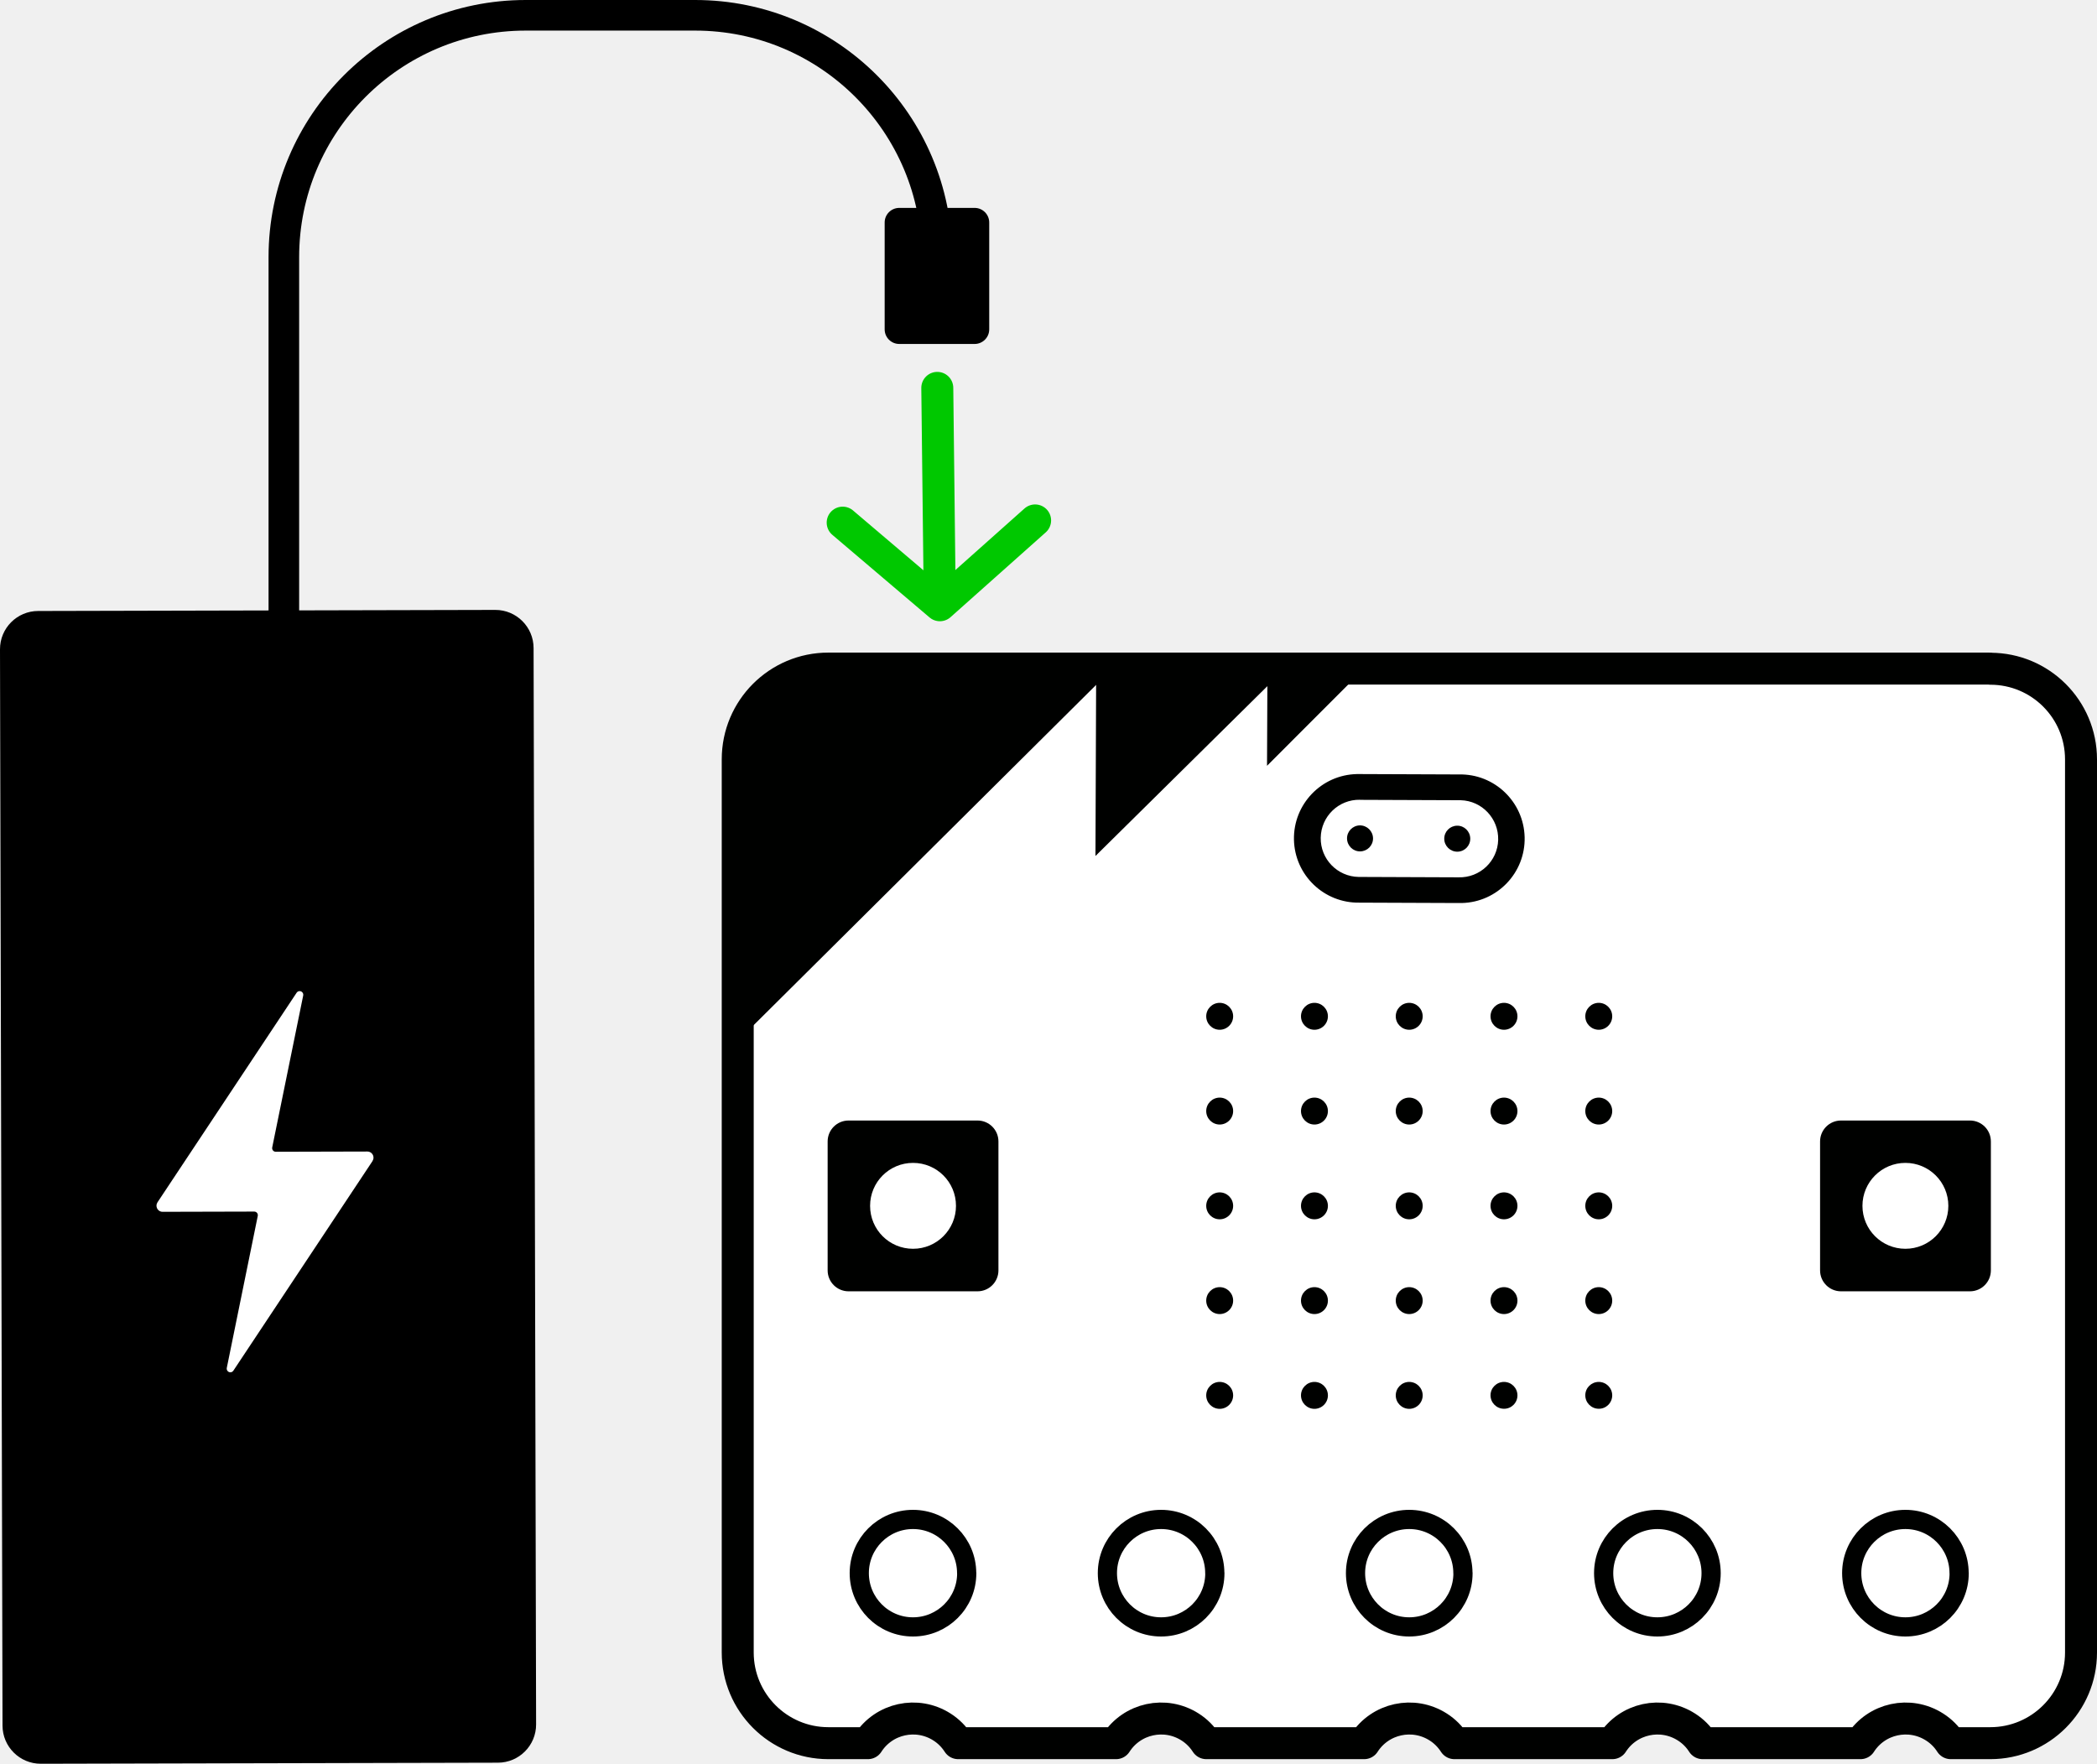
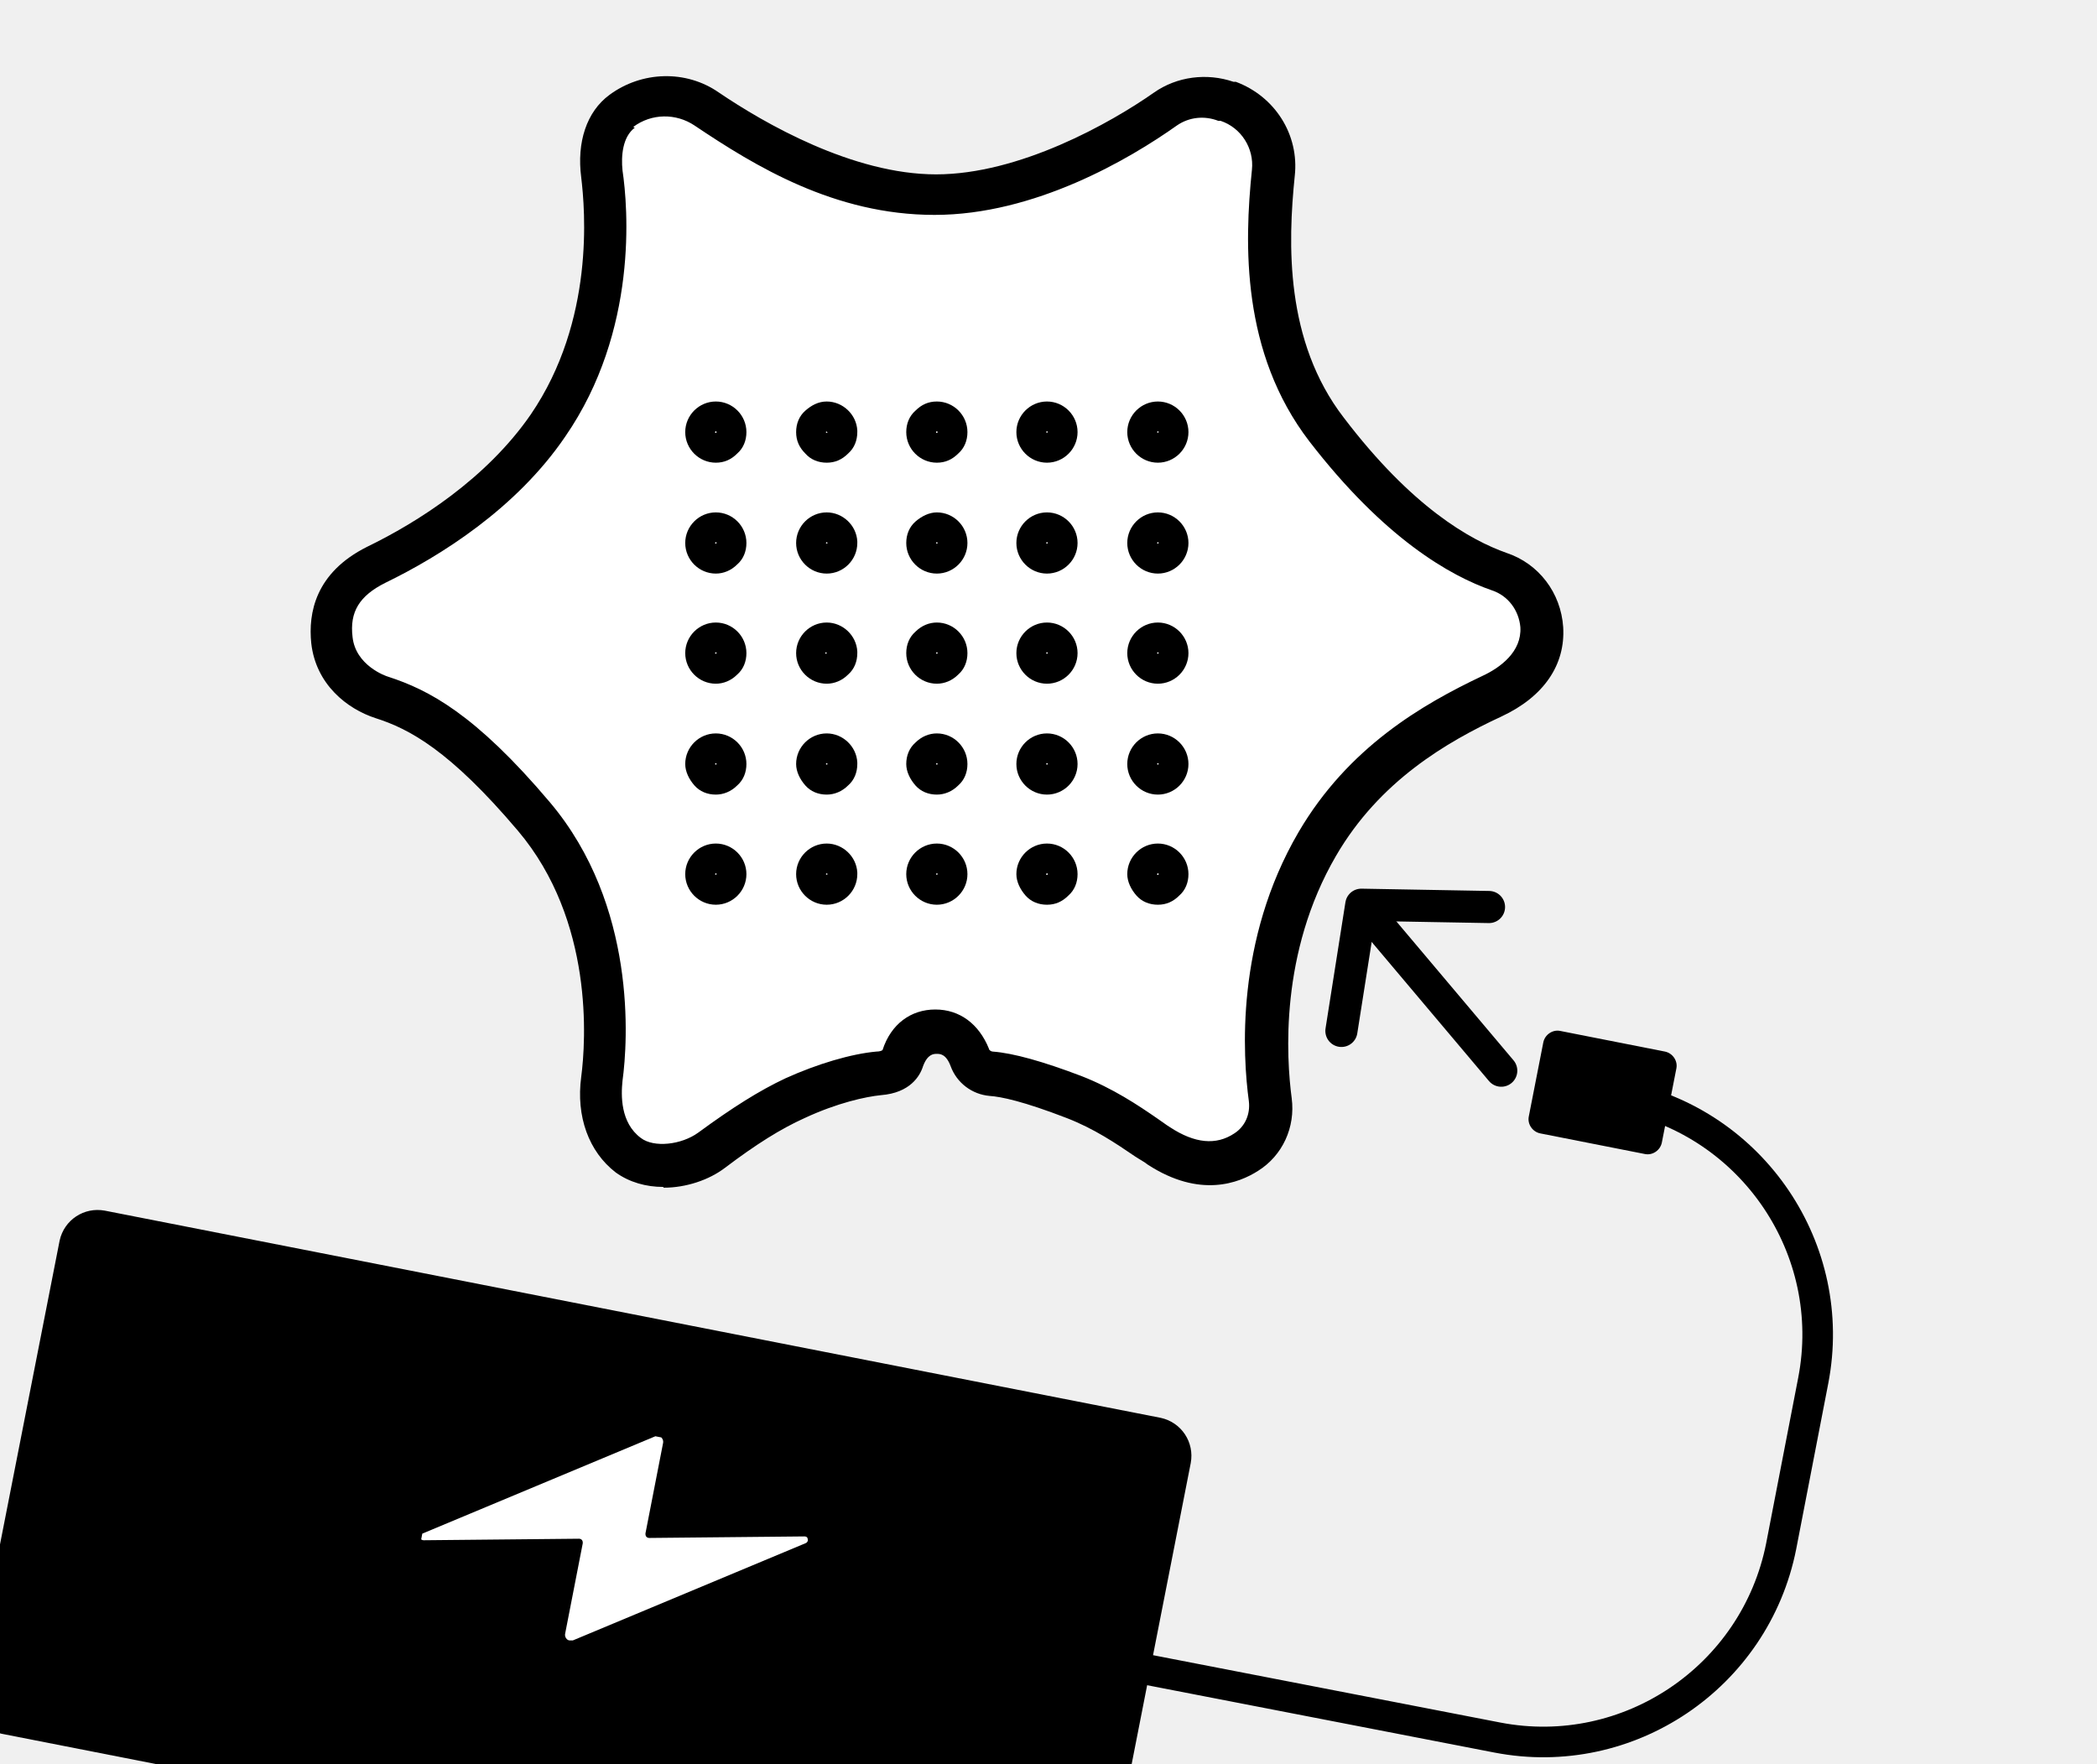
- <svg xmlns="http://www.w3.org/2000/svg" id="Layer_1" data-name="Layer 1" viewBox="0 0 274.16 230.59" version="1.1" width="274.16" height="230.59">
-   <defs id="defs1">
-     <style id="style1">
-       .cls-1 {
-         stroke-width: 3px;
-       }
- 
-       .cls-1, .cls-2, .cls-3, .cls-4, .cls-5, .cls-6, .cls-7, .cls-8 {
+ <svg xmlns="http://www.w3.org/2000/svg" id="Layer_1" version="1.1" viewBox="0 0 274.2 230.6">
+   <defs>
+     <style>
+       .st0, .st1, .st2 {
        fill: none;
      }

-       .cls-1, .cls-3, .cls-4, .cls-5, .cls-6 {
+       .st1 {
        stroke-linecap: round;
+         stroke-linejoin: round;
+         stroke-width: 4.2px;
      }

-       .cls-1, .cls-3, .cls-4, .cls-6 {
-         stroke: #000100;
+       .st1, .st2 {
+         stroke: #000;
      }

-       .cls-1, .cls-7, .cls-8 {
-         stroke-miterlimit: 10;
+       .st3 {
+         fill: #fff;
      }

-       .cls-9 {
+       .st4 {
        clip-path: url(#clippath);
      }

-       .cls-2, .cls-10, .cls-11, .cls-12, .cls-13, .cls-14 {
-         stroke-width: 0px;
-       }
- 
-       .cls-3 {
-         stroke-width: 1.25px;
-       }
- 
-       .cls-3, .cls-4, .cls-5, .cls-6 {
-         stroke-linejoin: round;
-       }
- 
-       .cls-4 {
-         stroke-width: 2.51px;
-       }
- 
-       .cls-5 {
-         stroke: #00c800;
-       }
- 
-       .cls-5, .cls-6 {
-         stroke-width: 4.18px;
-       }
- 
-       .cls-7 {
-         stroke: #000;
+       .st2 {
+         stroke-miterlimit: 10;
        stroke-width: 4px;
-       }
- 
-       .cls-8 {
-         stroke: #fff;
-         stroke-width: 2.09px;
-       }
- 
-       .cls-11 {
-         fill: #ccc;
-       }
- 
-       .cls-12 {
-         fill: #b3b3b3;
-       }
- 
-       .cls-13 {
-         fill: #fff;
-       }
- 
-       .cls-14 {
-         fill: #000100;
      }
    </style>
    <clipPath id="clippath">
-       <rect class="cls-2" x="135.65" y="129.58" width="28.36" height="49.84" id="rect1" />
+       <rect class="st0" x="66.2" y="176.2" width="28.4" height="49.8" transform="translate(-132.3 241.8) rotate(-79)" />
    </clipPath>
  </defs>
-   <line id="Line_58" data-name="Line 58" class="cls-5" x1="122.82" y1="74.93" x2="122.54" y2="50.71" />
-   <path id="Path_747" data-name="Path 747" class="cls-5" d="m 135.33,68.04 -12.45,11.09 -12.71,-10.8" />
-   <path id="Path_756" data-name="Path 756" class="cls-10" d="m 127.42,44.97 h -9.85 c -1.06,0 -1.91,-0.86 -1.91,-1.91 V 29.09 c 0,-1.06 0.86,-1.91 1.91,-1.91 h 9.85 c 1.06,0 1.91,0.86 1.91,1.91 v 13.97 c 0,1.06 -0.86,1.91 -1.91,1.91" />
-   <path id="Path_757" data-name="Path 757" class="cls-10" d="m 70.09,225.44 -0.33,-140.71 c 0,-2.76 -2.25,-5 -5.01,-4.99 0,0 0,0 0,0 L 4.99,79.88 c -2.76,0 -5,2.25 -4.99,5.01 0,0 0,0 0,0 L 0.33,225.6 c 0,2.76 2.25,5 5.01,4.99 0,0 0,0 0,0 l 59.76,-0.14 c 2.76,0 5,-2.25 4.99,-5.01 0,0 0,0 0,0" />
-   <g class="cls-9" clip-path="url(#clippath)" id="g2" transform="translate(-115.18)">
-     <g id="Group_117-2" data-name="Group 117-2">
-       <path id="Path_758" data-name="Path 758" class="cls-13" d="m 163.88,151.8 -18.19,27.4 c -0.15,0.22 -0.44,0.28 -0.66,0.13 -0.16,-0.11 -0.24,-0.3 -0.2,-0.49 l 4.05,-19.87 c 0.05,-0.26 -0.11,-0.51 -0.37,-0.56 -0.03,0 -0.06,-0.01 -0.1,-0.01 l -11.98,0.03 c -0.44,0 -0.8,-0.37 -0.79,-0.81 0,-0.15 0.05,-0.3 0.13,-0.43 l 18.19,-27.4 c 0.15,-0.22 0.44,-0.28 0.66,-0.13 0.16,0.11 0.24,0.3 0.2,0.49 l -4.05,19.86 c -0.05,0.26 0.11,0.51 0.37,0.56 0.03,0 0.06,0.01 0.1,0.01 l 11.98,-0.03 c 0.44,0 0.8,0.37 0.79,0.81 0,0.15 -0.05,0.3 -0.13,0.43" />
+   <line id="Line_58" class="st1" x1="180.7" y1="121.5" x2="196.3" y2="140" />
+   <path id="Path_747" class="st1" d="M175.4,134.8l2.6-16.5,16.7.3" />
+   <path id="Path_756" d="M201.8,136.3c.2-1,1.2-1.7,2.2-1.5l13.7,2.7c1,.2,1.7,1.2,1.5,2.2l-1.9,9.7c-.2,1-1.2,1.7-2.2,1.5l-13.7-2.7c-1-.2-1.7-1.2-1.5-2.2l1.9-9.7" />
+   <path id="Path_757" d="M13.7,158.3h0c-2.7-.5-5.3,1.2-5.9,3.9l-11.5,58.6h0c-.5,2.7,1.2,5.3,3.9,5.9l138.1,27.1h0c2.7.5,5.3-1.2,5.9-3.9l11.5-58.6h0c.5-2.7-1.2-5.3-3.9-5.9L13.7,158.3" />
+   <g class="st4">
+     <g id="g2">
+       <g id="Group_117-2">
+         <path id="Path_758" class="st3" d="M85.7,187.8c.1,0,.3,0,.4,0,.4,0,.7.5.6.9l-2.3,11.8s0,0,0,.1c0,.3.2.5.5.5l20.3-.2c.2,0,.4.1.4.3.1.2,0,.5-.3.6l-30.4,12.7c-.1,0-.3,0-.4,0-.4,0-.7-.5-.6-.9l2.3-11.8s0,0,0-.1c0-.3-.2-.5-.5-.5l-20.3.2c-.2,0-.4-.1-.4-.3-.1-.2,0-.5.3-.6l30.4-12.7" />
+       </g>
    </g>
  </g>
-   <path id="Path_759" data-name="Path 759" class="cls-7" d="m 122.5,36.08 v -2.46 c 0,-17.46 -14.16,-31.62 -31.62,-31.62 0,0 0,0 0,0 h -22.15 c -17.46,0 -31.62,14.16 -31.62,31.62 v 50.37" />
-   <path id="Path_760" data-name="Path 760" class="cls-13" d="m 260.19,87.41 h -151.89 c -6.55,0 -11.85,5.31 -11.85,11.86 v 116.77 c 0,6.55 5.31,11.86 11.85,11.86 h 5.17 c 2.09,-3.26 6.43,-4.2 9.69,-2.11 0.85,0.54 1.56,1.26 2.11,2.11 h 20.64 c 2.09,-3.26 6.43,-4.2 9.69,-2.11 0.85,0.54 1.56,1.26 2.11,2.11 h 20.64 c 2.09,-3.26 6.43,-4.2 9.69,-2.11 0.85,0.54 1.56,1.26 2.11,2.11 h 20.65 c 2.09,-3.26 6.43,-4.2 9.69,-2.11 0.85,0.54 1.57,1.26 2.11,2.11 h 20.64 c 2.09,-3.26 6.43,-4.2 9.69,-2.11 0.85,0.54 1.57,1.26 2.11,2.11 h 5.17 c 6.55,0 11.86,-5.31 11.86,-11.85 v 0 -116.77 c 0,-6.55 -5.31,-11.86 -11.86,-11.86 v 0" />
-   <path id="Path_761" data-name="Path 761" class="cls-6" d="m 260.19,87.41 h -151.89 c -6.55,0 -11.85,5.31 -11.85,11.86 v 116.77 c 0,6.55 5.31,11.86 11.85,11.86 h 5.17 c 2.09,-3.26 6.43,-4.2 9.69,-2.11 0.85,0.54 1.56,1.26 2.11,2.11 h 20.64 c 2.09,-3.26 6.43,-4.2 9.69,-2.11 0.85,0.54 1.56,1.26 2.11,2.11 h 20.64 c 2.09,-3.26 6.43,-4.2 9.69,-2.11 0.85,0.54 1.56,1.26 2.11,2.11 h 20.65 c 2.09,-3.26 6.43,-4.2 9.69,-2.11 0.85,0.54 1.57,1.26 2.11,2.11 h 20.64 c 2.09,-3.26 6.43,-4.2 9.69,-2.11 0.85,0.54 1.57,1.26 2.11,2.11 h 5.17 c 6.55,0 11.86,-5.31 11.86,-11.85 v 0 -116.77 c 0,-6.55 -5.31,-11.85 -11.85,-11.85 z" />
-   <path id="Path_762" data-name="Path 762" class="cls-4" d="m 256.14,205.68 c 0,3.88 -3.15,7.02 -7.03,7.02 -3.88,0 -7.02,-3.15 -7.02,-7.03 0,-3.88 3.15,-7.02 7.02,-7.02 3.87,0 7.02,3.14 7.02,7.02 v 0 z" />
-   <path id="Path_763" data-name="Path 763" class="cls-4" d="m 223.71,205.68 c 0,3.88 -3.15,7.02 -7.03,7.02 -3.88,0 -7.02,-3.15 -7.02,-7.03 0,-3.88 3.15,-7.02 7.03,-7.02 3.88,0 7.02,3.15 7.02,7.02 v 0 z" />
-   <path id="Path_764" data-name="Path 764" class="cls-4" d="m 191.27,205.68 c 0,3.88 -3.15,7.02 -7.03,7.02 -3.88,0 -7.02,-3.15 -7.02,-7.03 0,-3.88 3.15,-7.02 7.02,-7.02 3.88,0 7.02,3.14 7.02,7.02 v 0 z" />
-   <path id="Path_765" data-name="Path 765" class="cls-4" d="m 158.83,205.68 c 0,3.88 -3.15,7.02 -7.03,7.02 -3.88,0 -7.02,-3.15 -7.02,-7.03 0,-3.88 3.15,-7.02 7.02,-7.02 3.88,0 7.02,3.14 7.02,7.02 v 0 z" />
-   <path id="Path_766" data-name="Path 766" class="cls-4" d="m 126.39,205.68 c 0,3.88 -3.15,7.02 -7.03,7.02 -3.88,0 -7.02,-3.15 -7.02,-7.03 0,-3.88 3.15,-7.02 7.02,-7.02 3.87,0 7.02,3.14 7.02,7.02 v 0 z" />
-   <path id="Path_767" data-name="Path 767" class="cls-14" d="m 257.55,168.19 h -16.86 c -1.16,0 -2.1,-0.94 -2.11,-2.11 v -16.86 c 0,-1.16 0.95,-2.1 2.11,-2.11 h 16.86 c 1.16,0 2.1,0.94 2.11,2.11 v 16.86 c 0,1.16 -0.95,2.1 -2.11,2.11" />
-   <path id="Rectangle_155" data-name="Rectangle 155" class="cls-3" d="m 240.69,147.12 h 16.86 c 1.16,0 2.11,0.94 2.11,2.11 v 16.86 c 0,1.16 -0.94,2.11 -2.11,2.11 h -16.86 c -1.16,0 -2.11,-0.94 -2.11,-2.11 v 0 -16.86 c 0,-1.16 0.94,-2.11 2.11,-2.11 z" />
-   <path id="Path_768" data-name="Path 768" class="cls-14" d="m 127.8,168.19 h -16.86 c -1.16,0 -2.1,-0.94 -2.11,-2.11 v -16.86 c 0,-1.16 0.95,-2.1 2.11,-2.11 h 16.86 c 1.16,0 2.1,0.95 2.11,2.11 v 16.86 c 0,1.16 -0.94,2.1 -2.11,2.11" />
-   <path id="Rectangle_156" data-name="Rectangle 156" class="cls-3" d="m 110.94,147.12 h 16.86 c 1.16,0 2.11,0.94 2.11,2.11 v 16.86 c 0,1.16 -0.94,2.11 -2.11,2.11 h -16.86 c -1.16,0 -2.11,-0.94 -2.11,-2.11 v 0 -16.86 c 0,-1.16 0.94,-2.11 2.11,-2.11 z" />
-   <path id="Path_769" data-name="Path 769" class="cls-13" d="m 253.68,157.65 c 0,2.52 -2.04,4.57 -4.57,4.57 -2.52,0 -4.57,-2.04 -4.57,-4.57 0,-2.52 2.04,-4.57 4.57,-4.57 v 0 c 2.52,0 4.57,2.04 4.57,4.57 v 0" />
-   <path id="Path_770" data-name="Path 770" class="cls-8" d="m 253.68,157.65 c 0,2.52 -2.04,4.57 -4.57,4.57 -2.52,0 -4.57,-2.04 -4.57,-4.57 0,-2.52 2.04,-4.57 4.57,-4.57 v 0 c 2.52,0 4.57,2.04 4.57,4.57 z" />
-   <path id="Path_771" data-name="Path 771" class="cls-13" d="m 123.94,157.65 c 0,2.52 -2.04,4.57 -4.57,4.57 -2.53,0 -4.57,-2.04 -4.57,-4.57 0,-2.53 2.04,-4.57 4.57,-4.57 2.53,0 4.57,2.04 4.57,4.57 v 0" />
-   <path id="Path_772" data-name="Path 772" class="cls-8" d="m 123.94,157.65 c 0,2.52 -2.04,4.57 -4.57,4.57 -2.53,0 -4.57,-2.04 -4.57,-4.57 0,-2.53 2.04,-4.57 4.57,-4.57 2.53,0 4.57,2.04 4.57,4.57 z" />
-   <path id="Path_773" data-name="Path 773" class="cls-14" d="M 144.64,88.22 97.37,135.18 V 97.35 c 0,-5.04 4.09,-9.13 9.13,-9.13 z" />
-   <path id="Path_774" data-name="Path 774" class="cls-14" d="m 167.11,88.31 -23.89,23.6 0.09,-23.68 z" />
-   <path id="Path_775" data-name="Path 775" class="cls-14" d="m 177.5,88.26 -11.85,11.86 0.05,-11.91 11.81,0.04 z" />
-   <path id="Path_776" data-name="Path 776" class="cls-14" d="m 190.55,111.35 c 0.94,-0.02 1.69,-0.79 1.67,-1.73 -0.02,-0.94 -0.79,-1.69 -1.73,-1.67 -0.93,0.02 -1.67,0.77 -1.67,1.7 0,0.95 0.78,1.71 1.73,1.7" />
-   <path id="Path_777" data-name="Path 777" class="cls-14" d="m 177.78,107.91 c -0.94,0.02 -1.69,0.79 -1.67,1.73 0.02,0.94 0.79,1.69 1.73,1.67 0.93,-0.02 1.67,-0.77 1.67,-1.7 -0.01,-0.95 -0.79,-1.71 -1.73,-1.7" />
-   <path id="Path_778" data-name="Path 778" class="cls-14" d="m 177.8,104.56 c -2.79,-0.05 -5.08,2.17 -5.13,4.96 -0.05,2.79 2.17,5.08 4.96,5.13 0.05,0 0.09,0 0.14,0 l 12.92,0.05 c 2.79,0.08 5.11,-2.12 5.18,-4.9 0.07,-2.78 -2.12,-5.11 -4.9,-5.18 -0.08,0 -0.16,0 -0.24,0 l -12.92,-0.05 z m 12.87,13.5 -12.92,-0.05 c -4.64,0.09 -8.48,-3.59 -8.58,-8.23 -0.09,-4.64 3.59,-8.48 8.23,-8.58 0.14,0 0.27,0 0.41,0 l 12.92,0.05 c 4.64,-0.11 8.49,3.57 8.6,8.21 0.11,4.64 -3.57,8.49 -8.21,8.6 -0.15,0 -0.3,0 -0.44,0" />
-   <path id="Path_779" data-name="Path 779" class="cls-14" d="m 161.22,132.87 c 0,0.97 -0.79,1.76 -1.76,1.76 -0.97,0 -1.76,-0.79 -1.76,-1.76 0,-0.97 0.79,-1.76 1.76,-1.76 v 0 c 0.97,0 1.76,0.79 1.76,1.76 v 0" />
-   <path id="Path_780" data-name="Path 780" class="cls-14" d="m 173.61,132.87 c 0,0.97 -0.79,1.76 -1.76,1.76 -0.97,0 -1.76,-0.79 -1.76,-1.76 0,-0.97 0.79,-1.76 1.76,-1.76 v 0 c 0.97,0 1.76,0.79 1.76,1.76 v 0" />
-   <path id="Path_781" data-name="Path 781" class="cls-14" d="m 186,132.87 c 0,0.97 -0.79,1.76 -1.76,1.76 -0.97,0 -1.76,-0.79 -1.76,-1.76 0,-0.97 0.79,-1.76 1.76,-1.76 v 0 c 0.97,0 1.76,0.79 1.76,1.76 v 0" />
-   <path id="Path_782" data-name="Path 782" class="cls-14" d="m 198.39,132.87 c 0,0.97 -0.79,1.76 -1.76,1.76 -0.97,0 -1.76,-0.79 -1.76,-1.76 0,-0.97 0.79,-1.76 1.76,-1.76 0.97,0 1.76,0.79 1.76,1.76 v 0" />
-   <path id="Path_783" data-name="Path 783" class="cls-14" d="m 210.78,132.87 c 0,0.97 -0.79,1.76 -1.76,1.76 -0.97,0 -1.76,-0.79 -1.76,-1.76 0,-0.97 0.79,-1.76 1.76,-1.76 0.97,0 1.76,0.79 1.76,1.76 v 0" />
-   <path id="Path_784" data-name="Path 784" class="cls-14" d="m 161.22,145.26 c 0,0.97 -0.79,1.76 -1.76,1.76 -0.97,0 -1.76,-0.79 -1.76,-1.76 0,-0.97 0.79,-1.76 1.76,-1.76 v 0 c 0.97,0 1.76,0.79 1.76,1.76 v 0" />
-   <path id="Path_785" data-name="Path 785" class="cls-14" d="m 173.61,145.26 c 0,0.97 -0.79,1.76 -1.76,1.76 -0.97,0 -1.76,-0.79 -1.76,-1.76 0,-0.97 0.79,-1.76 1.76,-1.76 v 0 c 0.97,0 1.76,0.79 1.76,1.76 v 0" />
-   <path id="Path_786" data-name="Path 786" class="cls-14" d="m 186,145.26 c 0,0.97 -0.79,1.76 -1.76,1.76 -0.97,0 -1.76,-0.79 -1.76,-1.76 0,-0.97 0.79,-1.76 1.76,-1.76 v 0 c 0.97,0 1.76,0.79 1.76,1.76 v 0" />
-   <path id="Path_787" data-name="Path 787" class="cls-14" d="m 198.39,145.26 c 0,0.97 -0.79,1.76 -1.76,1.76 -0.97,0 -1.76,-0.79 -1.76,-1.76 0,-0.97 0.79,-1.76 1.76,-1.76 0.97,0 1.76,0.79 1.76,1.76 v 0" />
-   <path id="Path_788" data-name="Path 788" class="cls-14" d="m 210.78,145.26 c 0,0.97 -0.79,1.76 -1.76,1.76 -0.97,0 -1.76,-0.79 -1.76,-1.76 0,-0.97 0.79,-1.76 1.76,-1.76 0.97,0 1.76,0.79 1.76,1.76 v 0" />
-   <path id="Path_789" data-name="Path 789" class="cls-14" d="m 161.22,157.65 c 0,0.97 -0.79,1.76 -1.76,1.76 -0.97,0 -1.76,-0.79 -1.76,-1.76 0,-0.97 0.79,-1.76 1.76,-1.76 v 0 c 0.97,0 1.76,0.79 1.76,1.76" />
-   <path id="Path_790" data-name="Path 790" class="cls-14" d="m 173.61,157.65 c 0,0.97 -0.79,1.76 -1.76,1.76 -0.97,0 -1.76,-0.79 -1.76,-1.76 0,-0.97 0.79,-1.76 1.76,-1.76 v 0 c 0.97,0 1.76,0.79 1.76,1.76" />
-   <path id="Path_791" data-name="Path 791" class="cls-14" d="m 186,157.65 c 0,0.97 -0.79,1.76 -1.76,1.76 -0.97,0 -1.76,-0.79 -1.76,-1.76 0,-0.97 0.79,-1.76 1.76,-1.76 v 0 c 0.97,0 1.76,0.79 1.76,1.76" />
-   <path id="Path_792" data-name="Path 792" class="cls-14" d="m 198.39,157.65 c 0,0.97 -0.79,1.76 -1.76,1.76 -0.97,0 -1.76,-0.79 -1.76,-1.76 0,-0.97 0.79,-1.76 1.76,-1.76 0.97,0 1.76,0.79 1.76,1.76" />
-   <path id="Path_793" data-name="Path 793" class="cls-14" d="m 210.78,157.65 c 0,0.97 -0.79,1.76 -1.76,1.76 -0.97,0 -1.76,-0.79 -1.76,-1.76 0,-0.97 0.79,-1.76 1.76,-1.76 0.97,0 1.76,0.79 1.76,1.76" />
-   <path id="Path_794" data-name="Path 794" class="cls-14" d="m 161.22,170.04 c 0,0.97 -0.79,1.76 -1.76,1.76 -0.97,0 -1.76,-0.79 -1.76,-1.76 0,-0.97 0.79,-1.76 1.76,-1.76 v 0 c 0.97,0 1.76,0.79 1.76,1.76 v 0" />
-   <path id="Path_795" data-name="Path 795" class="cls-14" d="m 173.61,170.04 c 0,0.97 -0.79,1.76 -1.76,1.76 -0.97,0 -1.76,-0.79 -1.76,-1.76 0,-0.97 0.79,-1.76 1.76,-1.76 v 0 c 0.97,0 1.76,0.79 1.76,1.76 v 0" />
-   <path id="Path_796" data-name="Path 796" class="cls-14" d="m 186,170.04 c 0,0.97 -0.79,1.76 -1.76,1.76 -0.97,0 -1.76,-0.79 -1.76,-1.76 0,-0.97 0.79,-1.76 1.76,-1.76 v 0 c 0.97,0 1.76,0.79 1.76,1.76 v 0" />
-   <path id="Path_797" data-name="Path 797" class="cls-14" d="m 198.39,170.04 c 0,0.97 -0.79,1.76 -1.76,1.76 -0.97,0 -1.76,-0.79 -1.76,-1.76 0,-0.97 0.79,-1.76 1.76,-1.76 0.97,0 1.76,0.79 1.76,1.76 v 0" />
-   <path id="Path_798" data-name="Path 798" class="cls-14" d="m 210.78,170.04 c 0,0.97 -0.79,1.76 -1.76,1.76 -0.97,0 -1.76,-0.79 -1.76,-1.76 0,-0.97 0.79,-1.76 1.76,-1.76 0.97,0 1.76,0.79 1.76,1.76 v 0" />
-   <path id="Path_799" data-name="Path 799" class="cls-14" d="m 161.22,182.43 c 0,0.97 -0.79,1.76 -1.76,1.76 -0.97,0 -1.76,-0.79 -1.76,-1.76 0,-0.97 0.79,-1.76 1.76,-1.76 v 0 c 0.97,0 1.76,0.79 1.76,1.76 v 0" />
-   <path id="Path_800" data-name="Path 800" class="cls-14" d="m 173.61,182.43 c 0,0.97 -0.79,1.76 -1.76,1.76 -0.97,0 -1.76,-0.79 -1.76,-1.76 0,-0.97 0.79,-1.76 1.76,-1.76 v 0 c 0.97,0 1.76,0.79 1.76,1.76 v 0" />
-   <path id="Path_801" data-name="Path 801" class="cls-14" d="m 186,182.43 c 0,0.97 -0.79,1.76 -1.76,1.76 -0.97,0 -1.76,-0.79 -1.76,-1.76 0,-0.97 0.79,-1.76 1.76,-1.76 v 0 c 0.97,0 1.76,0.79 1.76,1.76 v 0" />
-   <path id="Path_802" data-name="Path 802" class="cls-14" d="m 198.39,182.43 c 0,0.97 -0.79,1.76 -1.76,1.75 -0.97,0 -1.76,-0.79 -1.76,-1.76 0,-0.97 0.79,-1.75 1.76,-1.75 0.97,0 1.76,0.79 1.76,1.76 v 0" />
-   <path id="Path_803" data-name="Path 803" class="cls-14" d="m 210.78,182.43 c 0,0.97 -0.79,1.76 -1.76,1.75 -0.97,0 -1.76,-0.79 -1.76,-1.76 0,-0.97 0.79,-1.75 1.76,-1.75 0.97,0 1.76,0.79 1.76,1.76 v 0" />
+   <path id="Path_759" class="st2" d="M146.3,217.6l49.5,9.6c17.1,3.3,33.7-7.9,37.1-25l4.2-21.7h0c3.3-17.1-7.9-33.7-25-37.1l-2.4-.5" />
+   <g>
+     <g>
+       <path id="calliope" class="st3" d="M81.4,14.5h0c3.3-2.4,7.8-2.6,11.2-.3,6.7,4.5,18.5,11.2,29.9,11.2s24.4-7.2,30.1-11.2c2.3-1.6,5.2-2,7.9-1.1h.3c3.9,1.5,6.3,5.3,5.9,9.4-.9,8.2-1.6,22.4,6.9,33.5,9,11.7,16.9,16.7,22.6,18.6,3.1,1.1,5.3,3.9,5.5,7.2h0c.3,4.2-2.7,7.2-6.6,9.1-6.4,3-16.4,8.4-22.8,19.3-7.8,13.3-7,27.4-6.2,33.4s-.8,5.4-3.1,6.9c-2.5,1.6-6.4,2.5-11.4-.8-2.9-1.9-6.4-4.6-11.1-6.4-5.7-2.2-9-2.9-10.8-3.1-1.3-.1-2.3-1-2.8-2.1-.6-1.6-1.8-3.3-4.4-3.3s-3.8,1.9-4.4,3.5-1.8,1.8-3.2,1.9c-2.6.2-6.7,1.3-10.9,3.2-3.8,1.7-7.4,4.2-10.9,6.8-2.9,2.2-8,2.9-10.9.7h0c-3-2.4-3.9-6.2-3.5-10,1-8.2.6-23.1-8.9-34.3-9.4-11.1-15.1-14-19.8-15.6-2.1-.7-6.1-2.9-6.6-7.5-.5-4.6,1.6-7.8,5.8-9.8,6.6-3.2,16.3-9.2,22.5-18.2,8.1-11.7,8-25.6,7-32.9-.4-3,.2-6.4,2.6-8.2Z" />
+       <path d="M86.7,155.2c-2.2,0-4.4-.6-6.2-1.9-3.5-2.7-5.2-7.3-4.5-12.5.6-4.6,1.7-20.4-8.3-32.2-8.9-10.5-14.2-13.3-18.6-14.7-3.7-1.2-7.8-4.4-8.4-9.8-.4-3.9.5-9.2,7.3-12.6,6.6-3.2,15.6-8.9,21.4-17.3,8.4-12.3,7.1-26.8,6.6-31-.6-4.6.7-8.6,3.7-10.8h0c4.2-3.1,10-3.3,14.3-.3,5.9,4,17.5,10.7,28.4,10.7s22.8-6.7,28.5-10.7c3-2.1,6.9-2.6,10.4-1.4h.3c5.1,1.9,8.3,6.9,7.7,12.3-.9,8.8-1.3,21.6,6.4,31.6,8.9,11.7,16.5,16,21.3,17.7,4.2,1.4,7.1,5.2,7.4,9.7.3,4.9-2.5,9.1-8.1,11.7-7.1,3.3-15.9,8.4-21.6,18.2-7.4,12.7-6.5,26.4-5.8,31.7.5,3.8-1.2,7.5-4.4,9.5-2.5,1.6-7.6,3.6-14.4-.8-.5-.4-1.1-.7-1.7-1.1-2.5-1.7-5.3-3.6-8.9-5-5.7-2.2-8.6-2.8-10.1-2.9-2.3-.2-4.3-1.7-5.1-3.9-.6-1.6-1.4-1.6-1.8-1.6s-1.2,0-1.8,1.6c-.4,1.3-1.7,3.5-5.5,3.8-2,.2-5.7,1-10,3-3.1,1.4-6.3,3.4-10.4,6.5-2.1,1.6-5.1,2.6-8,2.6ZM83,16.7c-1.6,1.2-1.8,3.7-1.6,5.6.7,4.7,2.1,20.9-7.5,34.8-6.4,9.4-16.3,15.6-23.5,19.1-3.4,1.7-4.7,3.8-4.3,7.1.4,3.7,4.3,5.1,4.7,5.2,5.2,1.7,11.3,4.8,21.1,16.4,11.4,13.5,10.2,31.3,9.5,36.4-.2,1.9-.3,5.5,2.4,7.5,1.7,1.3,5.3.9,7.5-.7,4.5-3.3,8-5.5,11.4-7.1,4.2-1.9,8.6-3.2,11.9-3.5.4,0,.7-.1.8-.2,1.1-3.4,3.7-5.3,6.9-5.3s5.7,1.9,7,5.1c0,.2.3.4.5.4,2.7.2,6.6,1.3,11.6,3.2,4.1,1.6,7.4,3.8,10,5.6.6.4,1.1.8,1.6,1.1,3.2,2.1,6,2.4,8.4.8,1.4-.9,2.1-2.5,1.9-4.2-.8-5.9-1.8-21,6.5-35.2,6.5-11.1,16.2-16.7,24-20.4,2.4-1.1,5.2-3.2,5-6.4-.2-2.2-1.6-4.1-3.7-4.8-5.5-1.9-14.1-6.8-23.9-19.5-8.9-11.6-8.5-25.8-7.5-35.5.3-2.8-1.4-5.5-4.1-6.4h-.3c-1.8-.7-3.8-.5-5.4.6-6.2,4.4-18.6,11.7-31.7,11.7s-23.5-6.4-31.4-11.7c-2.4-1.6-5.6-1.6-8,.2h0Z" />
+     </g>
+     <path d="M93.6,60.5c-2.2,0-4-1.8-4-4,0-2.2,1.8-4,4-4h0c2.2,0,4,1.8,4,4,0,1.1-.4,2.1-1.2,2.8-.8.8-1.7,1.2-2.8,1.2h0ZM93.6,56.4c0,0-.1,0-.1.1s0,.1.1.1h0c0,0,.1,0,.1-.1h0c0,0,0-.1-.1-.1Z" />
+     <path d="M108.1,60.5c-1.1,0-2.1-.4-2.8-1.2-.8-.8-1.2-1.7-1.2-2.8,0-1.1.4-2.1,1.2-2.8s1.7-1.2,2.8-1.2c2.1,0,3.9,1.7,4,3.8,0,0,0,.1,0,.2,0,1.1-.4,2.1-1.2,2.8-.8.8-1.7,1.2-2.8,1.2h0ZM108.1,56.4c0,0-.1,0-.1.1s0,.1.1.1h0s0,0,.1,0h0c0,0,0-.1-.1-.1Z" />
+     <path d="M122.5,60.5c-2.2,0-4-1.8-4-4,0-1.1.4-2.1,1.2-2.8.8-.8,1.7-1.2,2.8-1.2,2.2,0,4,1.8,4,4h0c0,1.1-.4,2.1-1.2,2.8-.8.8-1.7,1.2-2.8,1.2h0ZM122.5,56.4c0,0-.1,0-.1.1s0,.1.1.1h0c0,0,.1,0,.1-.1h0c0,0,0-.1-.1-.1Z" />
+     <path d="M136.9,60.5c-2.2,0-4-1.8-4-4s1.8-4,4-4,4,1.8,4,4-1.8,4-4,4ZM136.9,56.4c0,0-.1,0-.1.1,0,.1.2.1.2,0s0-.1-.1-.1Z" />
+     <path d="M151.4,60.5c-2.2,0-4-1.8-4-4s1.8-4,4-4,4,1.8,4,4-1.8,4-4,4ZM151.4,56.4c0,0-.1,0-.1.1,0,.1.2.1.2,0s0-.1-.1-.1Z" />
+     <path d="M93.6,75c-2.2,0-4-1.8-4-4,0-2.2,1.8-4,4-4h0c2.2,0,4,1.8,4,4h0c0,1.1-.4,2.1-1.2,2.8-.8.8-1.8,1.2-2.8,1.2ZM93.6,70.9c0,0-.1,0-.1.1,0,.1.2.1.2,0s0-.1-.1-.1Z" />
+     <path d="M108.1,75c-2.2,0-4-1.8-4-4,0-2.2,1.8-4,4-4,2.1,0,3.9,1.7,4,3.8,0,0,0,.1,0,.2,0,2.2-1.8,4-4,4ZM108.1,70.9c0,0-.1,0-.1.1,0,.1.2.1.2,0h0c0,0,0-.1-.1-.1Z" />
+     <path d="M122.5,75c-2.2,0-4-1.8-4-4,0-1.1.4-2.1,1.2-2.8s1.8-1.2,2.8-1.2c2.2,0,4,1.8,4,4h0c0,2.2-1.8,4-4,4ZM122.5,70.9c0,0-.1,0-.1.1,0,.1.2.1.2,0h0c0,0,0-.1-.1-.1ZM126.5,71h0,0Z" />
+     <path d="M136.9,75c-2.2,0-4-1.8-4-4s1.8-4,4-4,4,1.8,4,4-1.8,4-4,4ZM136.9,70.9c0,0-.1,0-.1.1,0,.1.2.1.2,0s0-.1-.1-.1Z" />
+     <path d="M151.4,75c-2.2,0-4-1.8-4-4s1.8-4,4-4,4,1.8,4,4-1.8,4-4,4ZM151.4,70.9c0,0-.1,0-.1.1,0,.1.2.1.2,0s0-.1-.1-.1Z" />
+     <path d="M93.6,89.4c-2.2,0-4-1.8-4-4,0-2.2,1.8-4,4-4,2.2,0,4,1.8,4,4,0,1.1-.4,2.1-1.2,2.8-.8.8-1.8,1.2-2.8,1.2ZM93.6,85.3c0,0-.1,0-.1.1,0,.1.2.1.2,0s0-.1-.1-.1Z" />
+     <path d="M108.1,89.4c-2.2,0-4-1.8-4-4,0-2.2,1.8-4,4-4,2.1,0,3.9,1.7,4,3.8,0,0,0,.1,0,.2,0,1.1-.4,2.1-1.2,2.8-.8.8-1.8,1.2-2.8,1.2ZM108,85.3c0,0-.1,0-.1.1,0,.1.2.1.2,0h0c0,0,0-.1-.1-.1Z" />
+     <path d="M122.5,89.4c-2.2,0-4-1.8-4-4,0-1.1.4-2.1,1.2-2.8.8-.8,1.8-1.2,2.8-1.2,2.2,0,4,1.8,4,4,0,1.1-.4,2.1-1.2,2.8-.8.8-1.8,1.2-2.8,1.2ZM122.5,85.3c0,0-.1,0-.1.1,0,.1.2.1.2,0s0-.1-.1-.1Z" />
+     <path d="M136.9,89.4c-2.2,0-4-1.8-4-4s1.8-4,4-4c2.2,0,4,1.8,4,4s-1.8,4-4,4ZM136.9,85.3c0,0-.1,0-.1.1,0,.1.2.1.2,0s0-.1-.1-.1Z" />
+     <path d="M151.4,89.4c-2.2,0-4-1.8-4-4s1.8-4,4-4c2.2,0,4,1.8,4,4h0c0,2.2-1.8,4-4,4ZM151.4,85.3c0,0-.1,0-.1.1,0,.1.2.1.2,0s0-.1-.1-.1Z" />
+     <path d="M93.6,103.9c-1.1,0-2.1-.4-2.8-1.2s-1.2-1.8-1.2-2.8c0-2.2,1.8-4,4-4,2.2,0,4,1.8,4,4h0c0,1.1-.4,2.1-1.2,2.8-.8.8-1.8,1.2-2.8,1.2h0ZM93.6,99.8c0,0-.1,0-.1.1,0,.1.2.1.2,0,0,0,0-.1-.1-.1Z" />
+     <path d="M108.1,103.9c-1.1,0-2.1-.4-2.8-1.2s-1.2-1.8-1.2-2.8c0-2.2,1.8-4,4-4,2.1,0,3.9,1.7,4,3.8,0,0,0,.1,0,.2,0,1.1-.4,2.1-1.2,2.8-.8.8-1.8,1.2-2.8,1.2h0ZM108.1,99.8c0,0-.1,0-.1.1,0,.1.2.1.2,0h0c0,0,0-.1-.1-.1Z" />
+     <path d="M136.9,103.9c-2.2,0-4-1.8-4-4s1.8-4,4-4,4,1.8,4,4-1.8,4-4,4ZM136.9,99.8c0,0-.1,0-.1.1,0,.1.2.1.2,0s0-.1-.1-.1Z" />
+     <path d="M151.4,103.9c-2.2,0-4-1.8-4-4s1.8-4,4-4,4,1.8,4,4-1.8,4-4,4ZM151.4,99.8c0,0-.1,0-.1.1,0,.1.2.1.2,0s0-.1-.1-.1Z" />
+     <path d="M93.6,118.3c-2.2,0-4-1.8-4-4s1.8-4,4-4,4,1.8,4,4h0c0,2.2-1.8,4-4,4ZM93.6,114.2c0,0-.1,0-.1.1,0,.1.2.1.2,0s0-.1-.1-.1Z" />
+     <path d="M108.1,118.3c-2.2,0-4-1.8-4-4s1.8-4,4-4c2.1,0,3.9,1.7,4,3.8,0,0,0,.1,0,.2,0,2.2-1.8,4-4,4ZM108.1,114.2c0,0-.1,0-.1.1,0,.1.2.1.2,0h0c0,0,0-.1-.1-.1Z" />
+     <path d="M122.5,118.3c-2.2,0-4-1.8-4-4s1.8-4,4-4,4,1.8,4,4h0c0,2.2-1.8,4-4,4ZM122.5,114.2c0,0-.1,0-.1.1,0,.1.2.1.2,0s0-.1-.1-.1Z" />
+     <path d="M136.9,118.3h0c-1.1,0-2.1-.4-2.8-1.2s-1.2-1.8-1.2-2.8c0-2.2,1.8-4,4-4s4,1.8,4,4h0c0,1.1-.4,2.1-1.2,2.8-.8.8-1.7,1.2-2.8,1.2ZM136.9,114.2c0,0-.1,0-.1.1s0,.1.1.1h0c0,0,.1,0,.1-.1s0-.1-.1-.1Z" />
+     <path d="M151.4,118.3h0c-1.1,0-2.1-.4-2.8-1.2s-1.2-1.8-1.2-2.8c0-2.2,1.8-4,4-4s4,1.8,4,4h0c0,1.1-.4,2.1-1.2,2.8-.8.8-1.7,1.2-2.8,1.2ZM151.4,114.2c0,0-.1,0-.1.1s0,.1.1.1h0c0,0,.1,0,.1-.1s0-.1-.1-.1ZM153.4,114.3h0,0Z" />
+     <path d="M122.5,103.9c-1.1,0-2.1-.4-2.8-1.2s-1.2-1.8-1.2-2.8c0-1.1.4-2.1,1.2-2.8.8-.8,1.8-1.2,2.8-1.2,2.2,0,4,1.8,4,4h0c0,1.1-.4,2.1-1.2,2.8-.8.8-1.8,1.2-2.8,1.2h0ZM122.5,99.8c0,0-.1,0-.1.1,0,.1.2.1.2,0h0c0,0,0-.1-.1-.1ZM126.5,99.9h0,0Z" />
+   </g>
</svg>
